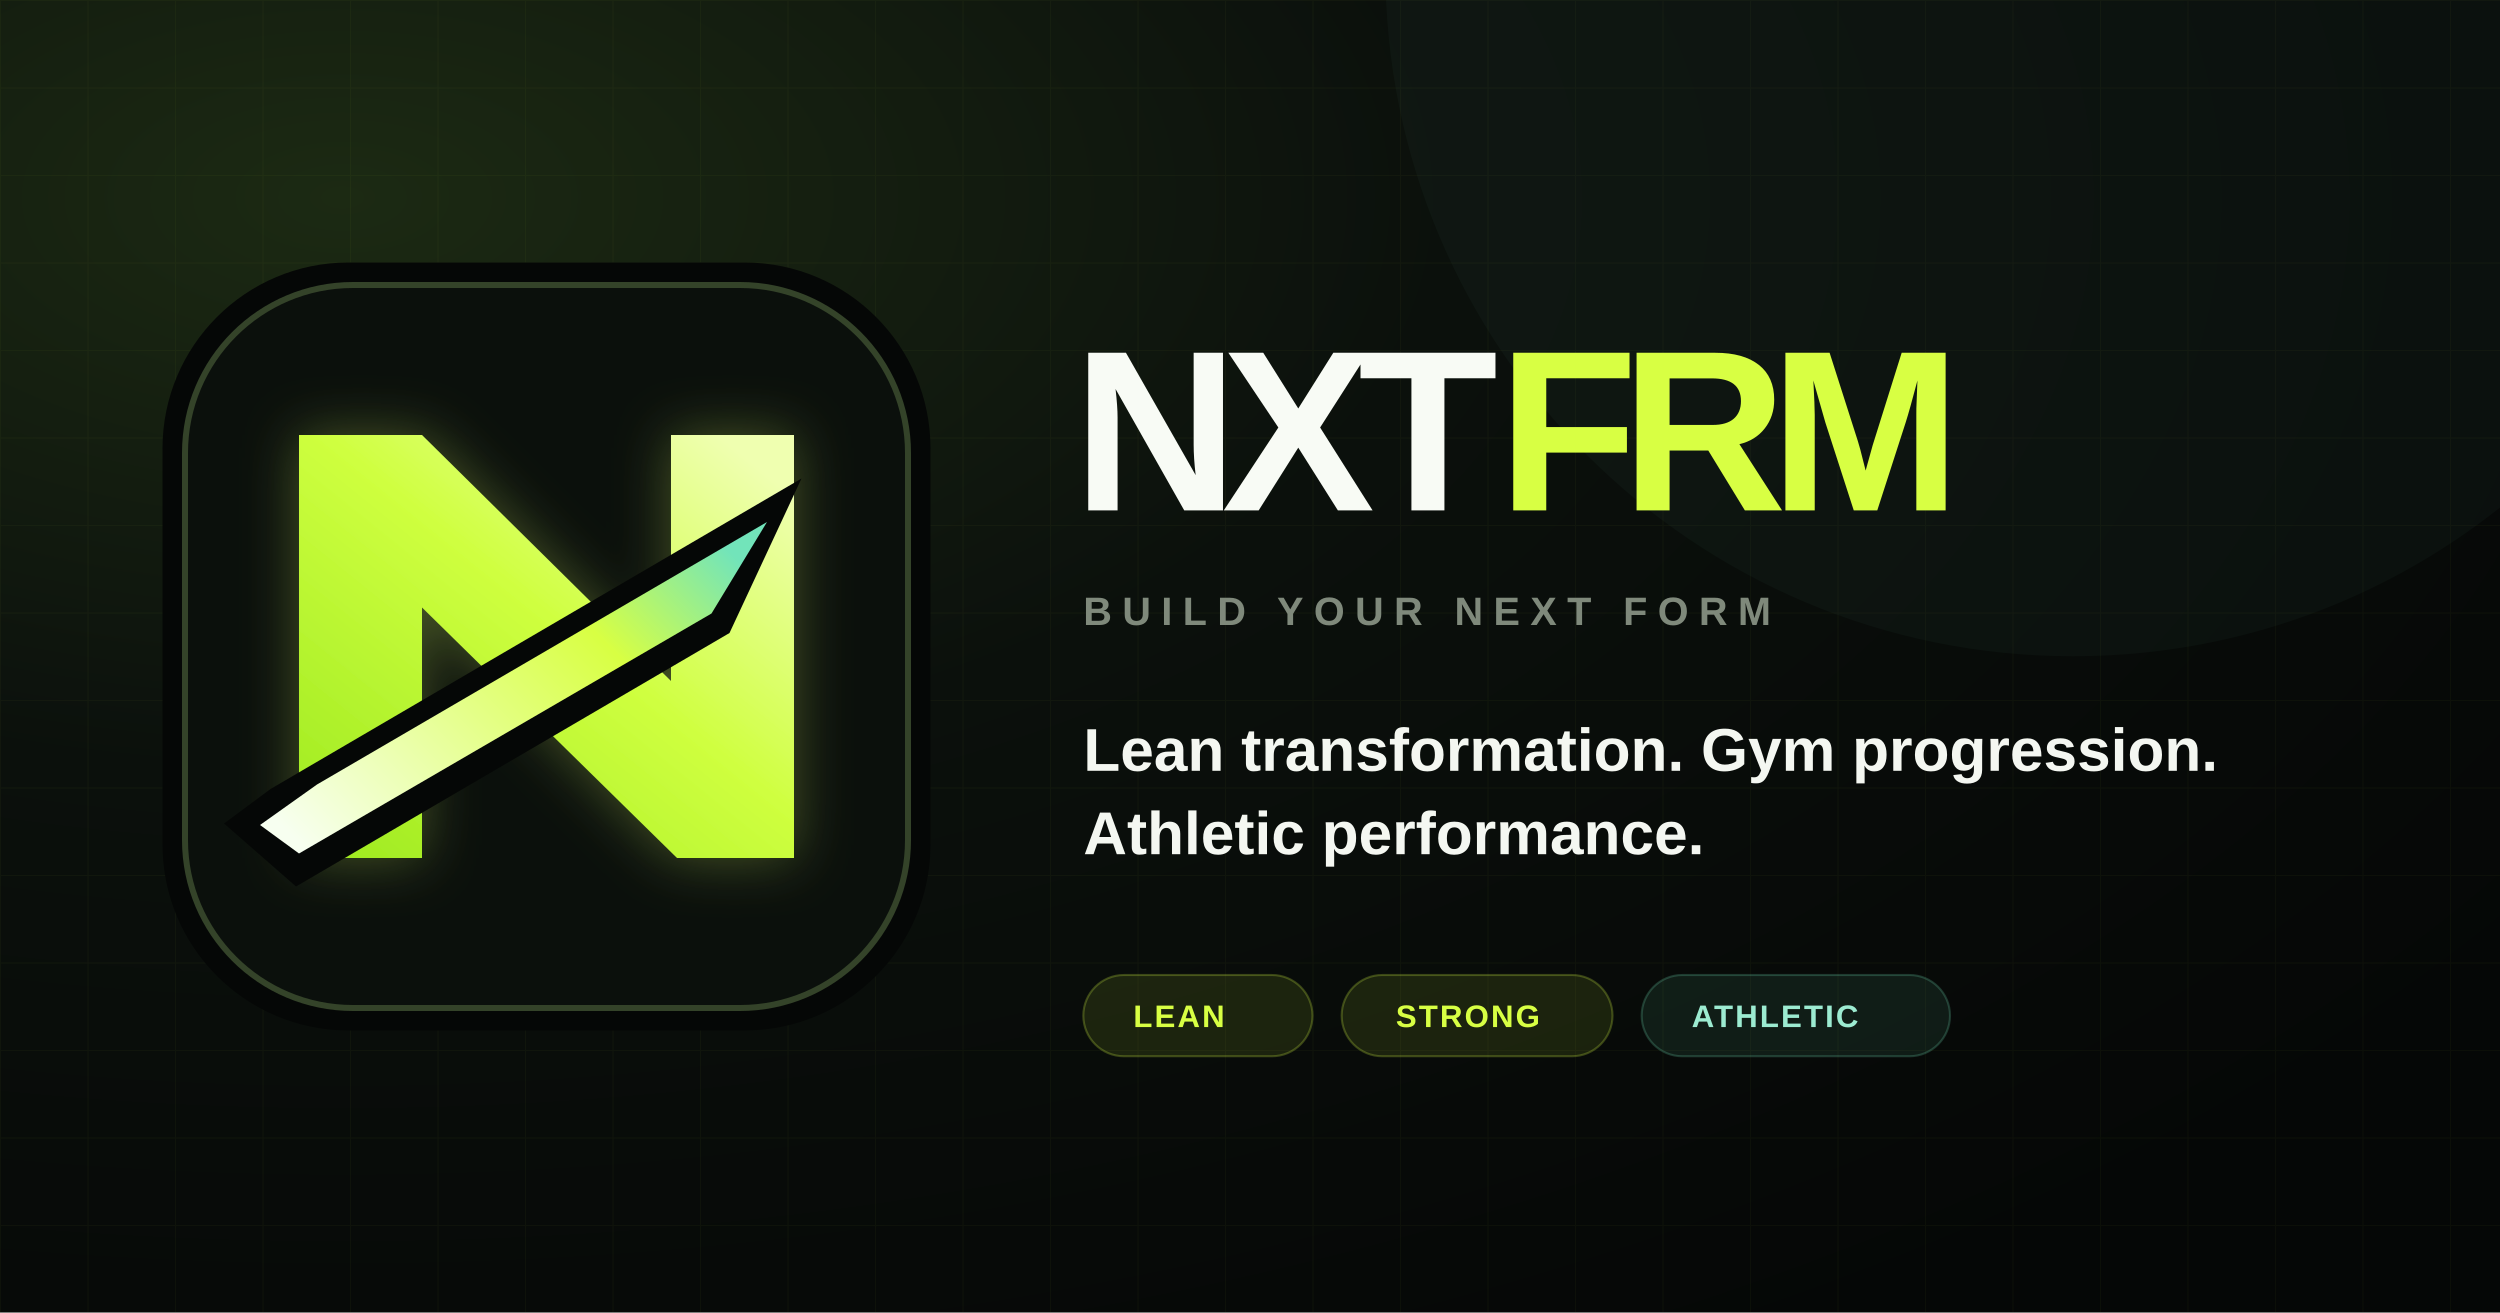
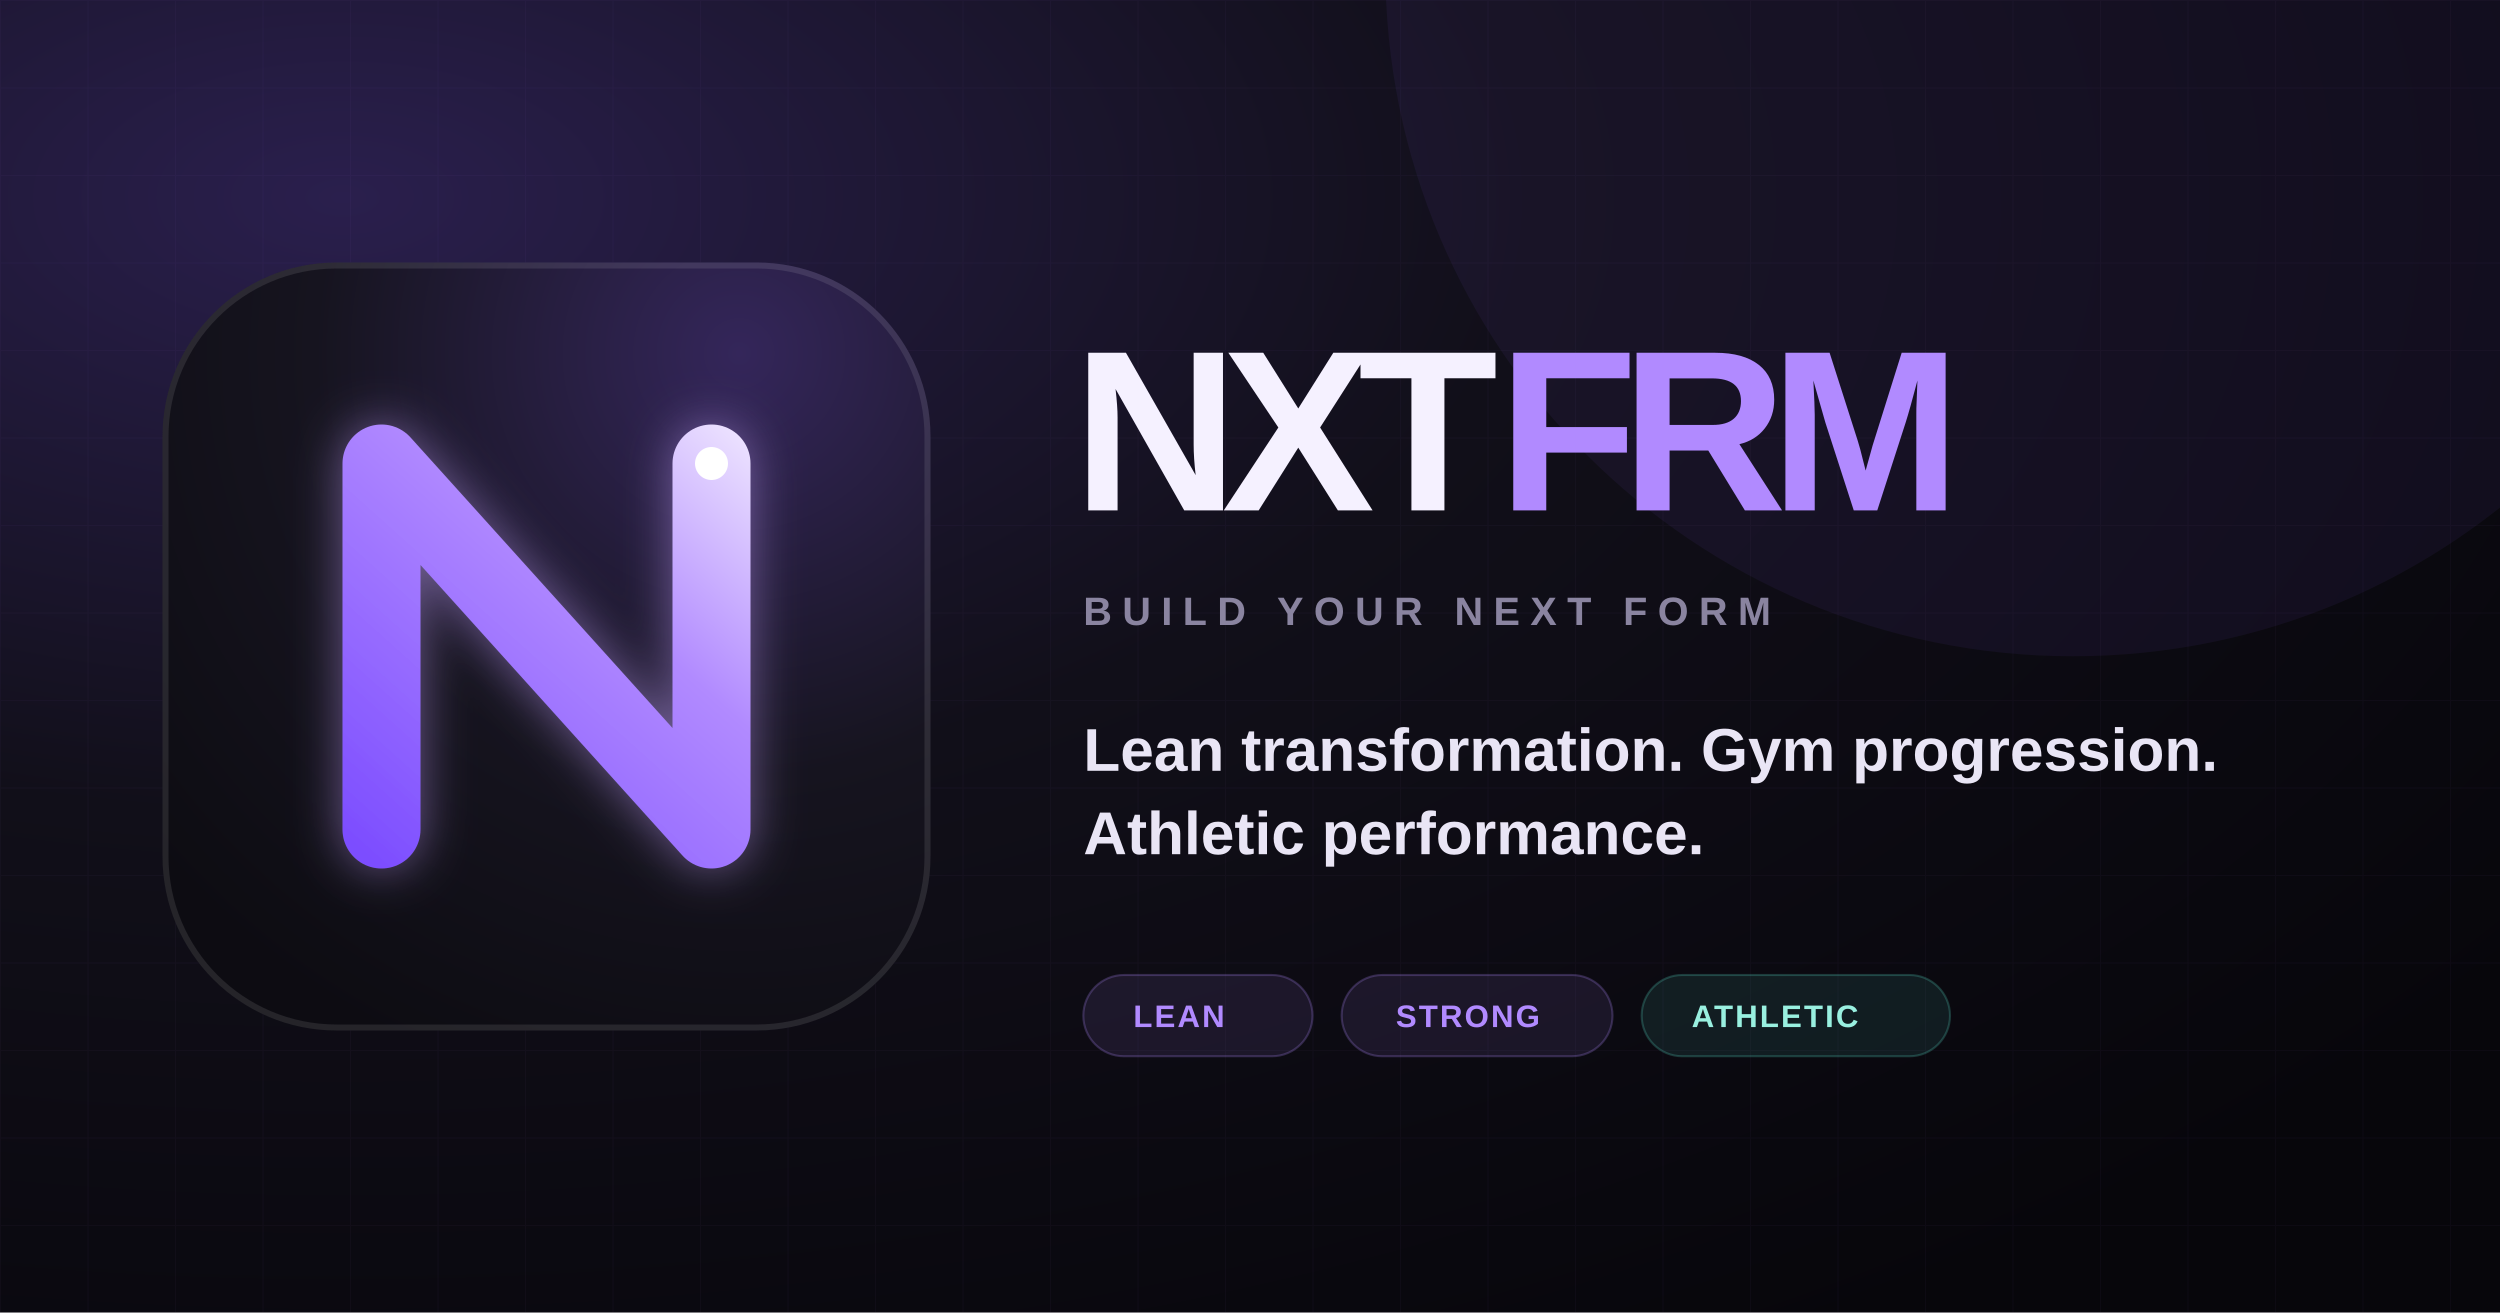
<svg xmlns="http://www.w3.org/2000/svg" viewBox="0 0 1200 630">
  <defs>
    <radialGradient id="bg" cx="14%" cy="15%" r="105%">
-       <stop stop-color="#1c2a13" />
-       <stop offset=".42" stop-color="#0b100c" />
-       <stop offset="1" stop-color="#050706" />
+       <stop stop-color="#2a1f4d" />
+       <stop offset=".45" stop-color="#110f19" />
+       <stop offset="1" stop-color="#07060b" />
    </radialGradient>
-     <linearGradient id="lime" x1="0" y1="1" x2=".9" y2=".05">
-       <stop stop-color="#9ce91f" />
-       <stop offset=".58" stop-color="#cfff3f" />
-       <stop offset="1" stop-color="#efffb0" />
+     <radialGradient id="mbg" cx="75%" cy="12%" r="100%">
+       <stop offset="0" stop-color="#34265a" />
+       <stop offset=".55" stop-color="#16141f" />
+       <stop offset="1" stop-color="#0d0c12" />
+     </radialGradient>
+     <linearGradient id="v" gradientUnits="userSpaceOnUse" x1="140" y1="400" x2="400" y2="110">
+       <stop offset="0" stop-color="#7c4dff" />
+       <stop offset=".6" stop-color="#b18aff" />
+       <stop offset="1" stop-color="#f1e9ff" />
    </linearGradient>
-     <linearGradient id="blade" x1="0" y1=".85" x2="1" y2=".2">
-       <stop stop-color="#f7fff0" />
-       <stop offset=".7" stop-color="#d8ff43" />
-       <stop offset="1" stop-color="#72e4ba" />
-     </linearGradient>
-     <pattern id="grid" width="42" height="42" patternUnits="userSpaceOnUse">
-       <path d="M42 0H0v42" fill="none" stroke="#d8ff43" stroke-opacity=".035" />
-     </pattern>
-     <filter id="glow" x="-50%" y="-50%" width="200%" height="200%">
-       <feGaussianBlur stdDeviation="18" result="b" />
-       <feColorMatrix in="b" type="matrix" values="0 0 0 0 .65 0 0 0 0 .94 0 0 0 0 .12 0 0 0 .3 0" />
+     <filter id="g" x="-40%" y="-40%" width="180%" height="180%">
+       <feGaussianBlur stdDeviation="16" result="b" />
+       <feColorMatrix in="b" type="matrix" values="0 0 0 0 .55 0 0 0 0 .36 0 0 0 0 1 0 0 0 .5 0" />
      <feMerge>
        <feMergeNode />
        <feMergeNode in="SourceGraphic" />
      </feMerge>
    </filter>
+     <pattern id="grid" width="42" height="42" patternUnits="userSpaceOnUse">
+       <path d="M42 0H0v42" fill="none" stroke="#b18aff" stroke-opacity=".035" />
+     </pattern>
  </defs>
  <rect width="1200" height="630" fill="url(#bg)" />
  <rect width="1200" height="630" fill="url(#grid)" />
-   <circle cx="995" cy="-15" r="330" fill="#72e4ba" opacity=".035" />
+   <circle cx="995" cy="-15" r="330" fill="#8b5cf6" opacity=".07" />
  <g transform="translate(78 126) scale(.72)">
-     <rect width="512" height="512" rx="124" fill="#050706" />
-     <rect x="15" y="15" width="482" height="482" rx="112" fill="#0b100c" stroke="#344329" stroke-width="4" />
-     <path d="M91 397V115h82l166 164V115h82v282h-78L173 230v167Z" fill="url(#lime)" filter="url(#glow)" />
-     <path d="m72 351 354-207-48 103L89 416l-48-42Z" fill="#050706" />
-     <path d="m103 348 300-175-37 61L91 394l-26-19Z" fill="url(#blade)" />
+     <rect width="512" height="512" rx="116" fill="url(#mbg)" />
+     <rect x="2" y="2" width="508" height="508" rx="114" fill="none" stroke="#fff" stroke-opacity=".1" stroke-width="4" />
+     <path d="M146 378V134L366 378V134" fill="none" stroke="url(#v)" stroke-width="52" stroke-linecap="round" stroke-linejoin="round" filter="url(#g)" />
+     <path d="M366 134V134" stroke="#fff" stroke-width="22" stroke-linecap="round" />
  </g>
  <g font-family="Arial,Helvetica,sans-serif">
-     <text x="515" y="245" fill="#f8fbf5" font-size="110" font-weight="900" letter-spacing="-8">NXT<tspan fill="#d8ff43">FRM</tspan>
+     <text x="515" y="245" fill="#f5f1ff" font-size="110" font-weight="900" letter-spacing="-8">NXT<tspan fill="#b18aff">FRM</tspan>
    </text>
-     <text x="520" y="300" fill="#7f897b" font-size="19" font-weight="700" letter-spacing="5">BUILD YOUR NEXT FORM</text>
-     <text x="520" y="370" fill="#f4f7f1" font-size="29" font-weight="700">Lean transformation. Gym progression.</text>
-     <text x="520" y="410" fill="#f4f7f1" font-size="29" font-weight="700">Athletic performance.</text>
+     <text x="520" y="300" fill="#8a84a0" font-size="19" font-weight="700" letter-spacing="5">BUILD YOUR NEXT FORM</text>
+     <text x="520" y="370" fill="#e9e5f5" font-size="29" font-weight="700">Lean transformation. Gym progression.</text>
+     <text x="520" y="410" fill="#e9e5f5" font-size="29" font-weight="700">Athletic performance.</text>
    <g transform="translate(520 468)" font-size="15" font-weight="700" letter-spacing="1">
-       <rect width="110" height="39" rx="19.5" fill="#d8ff43" fill-opacity=".1" stroke="#d8ff43" stroke-opacity=".24" />
-       <text x="24" y="25" fill="#d8ff43">LEAN</text>
-       <rect x="124" width="130" height="39" rx="19.5" fill="#d8ff43" fill-opacity=".1" stroke="#d8ff43" stroke-opacity=".24" />
-       <text x="150" y="25" fill="#d8ff43">STRONG</text>
-       <rect x="268" width="148" height="39" rx="19.5" fill="#72e4ba" fill-opacity=".09" stroke="#72e4ba" stroke-opacity=".22" />
-       <text x="292" y="25" fill="#9cebd1">ATHLETIC</text>
+       <rect width="110" height="39" rx="19.5" fill="#b18aff" fill-opacity=".1" stroke="#b18aff" stroke-opacity=".24" />
+       <text x="24" y="25" fill="#b18aff">LEAN</text>
+       <rect x="124" width="130" height="39" rx="19.5" fill="#b18aff" fill-opacity=".1" stroke="#b18aff" stroke-opacity=".24" />
+       <text x="150" y="25" fill="#b18aff">STRONG</text>
+       <rect x="268" width="148" height="39" rx="19.5" fill="#5eead4" fill-opacity=".09" stroke="#5eead4" stroke-opacity=".22" />
+       <text x="292" y="25" fill="#99f0e0">ATHLETIC</text>
    </g>
  </g>
</svg>
